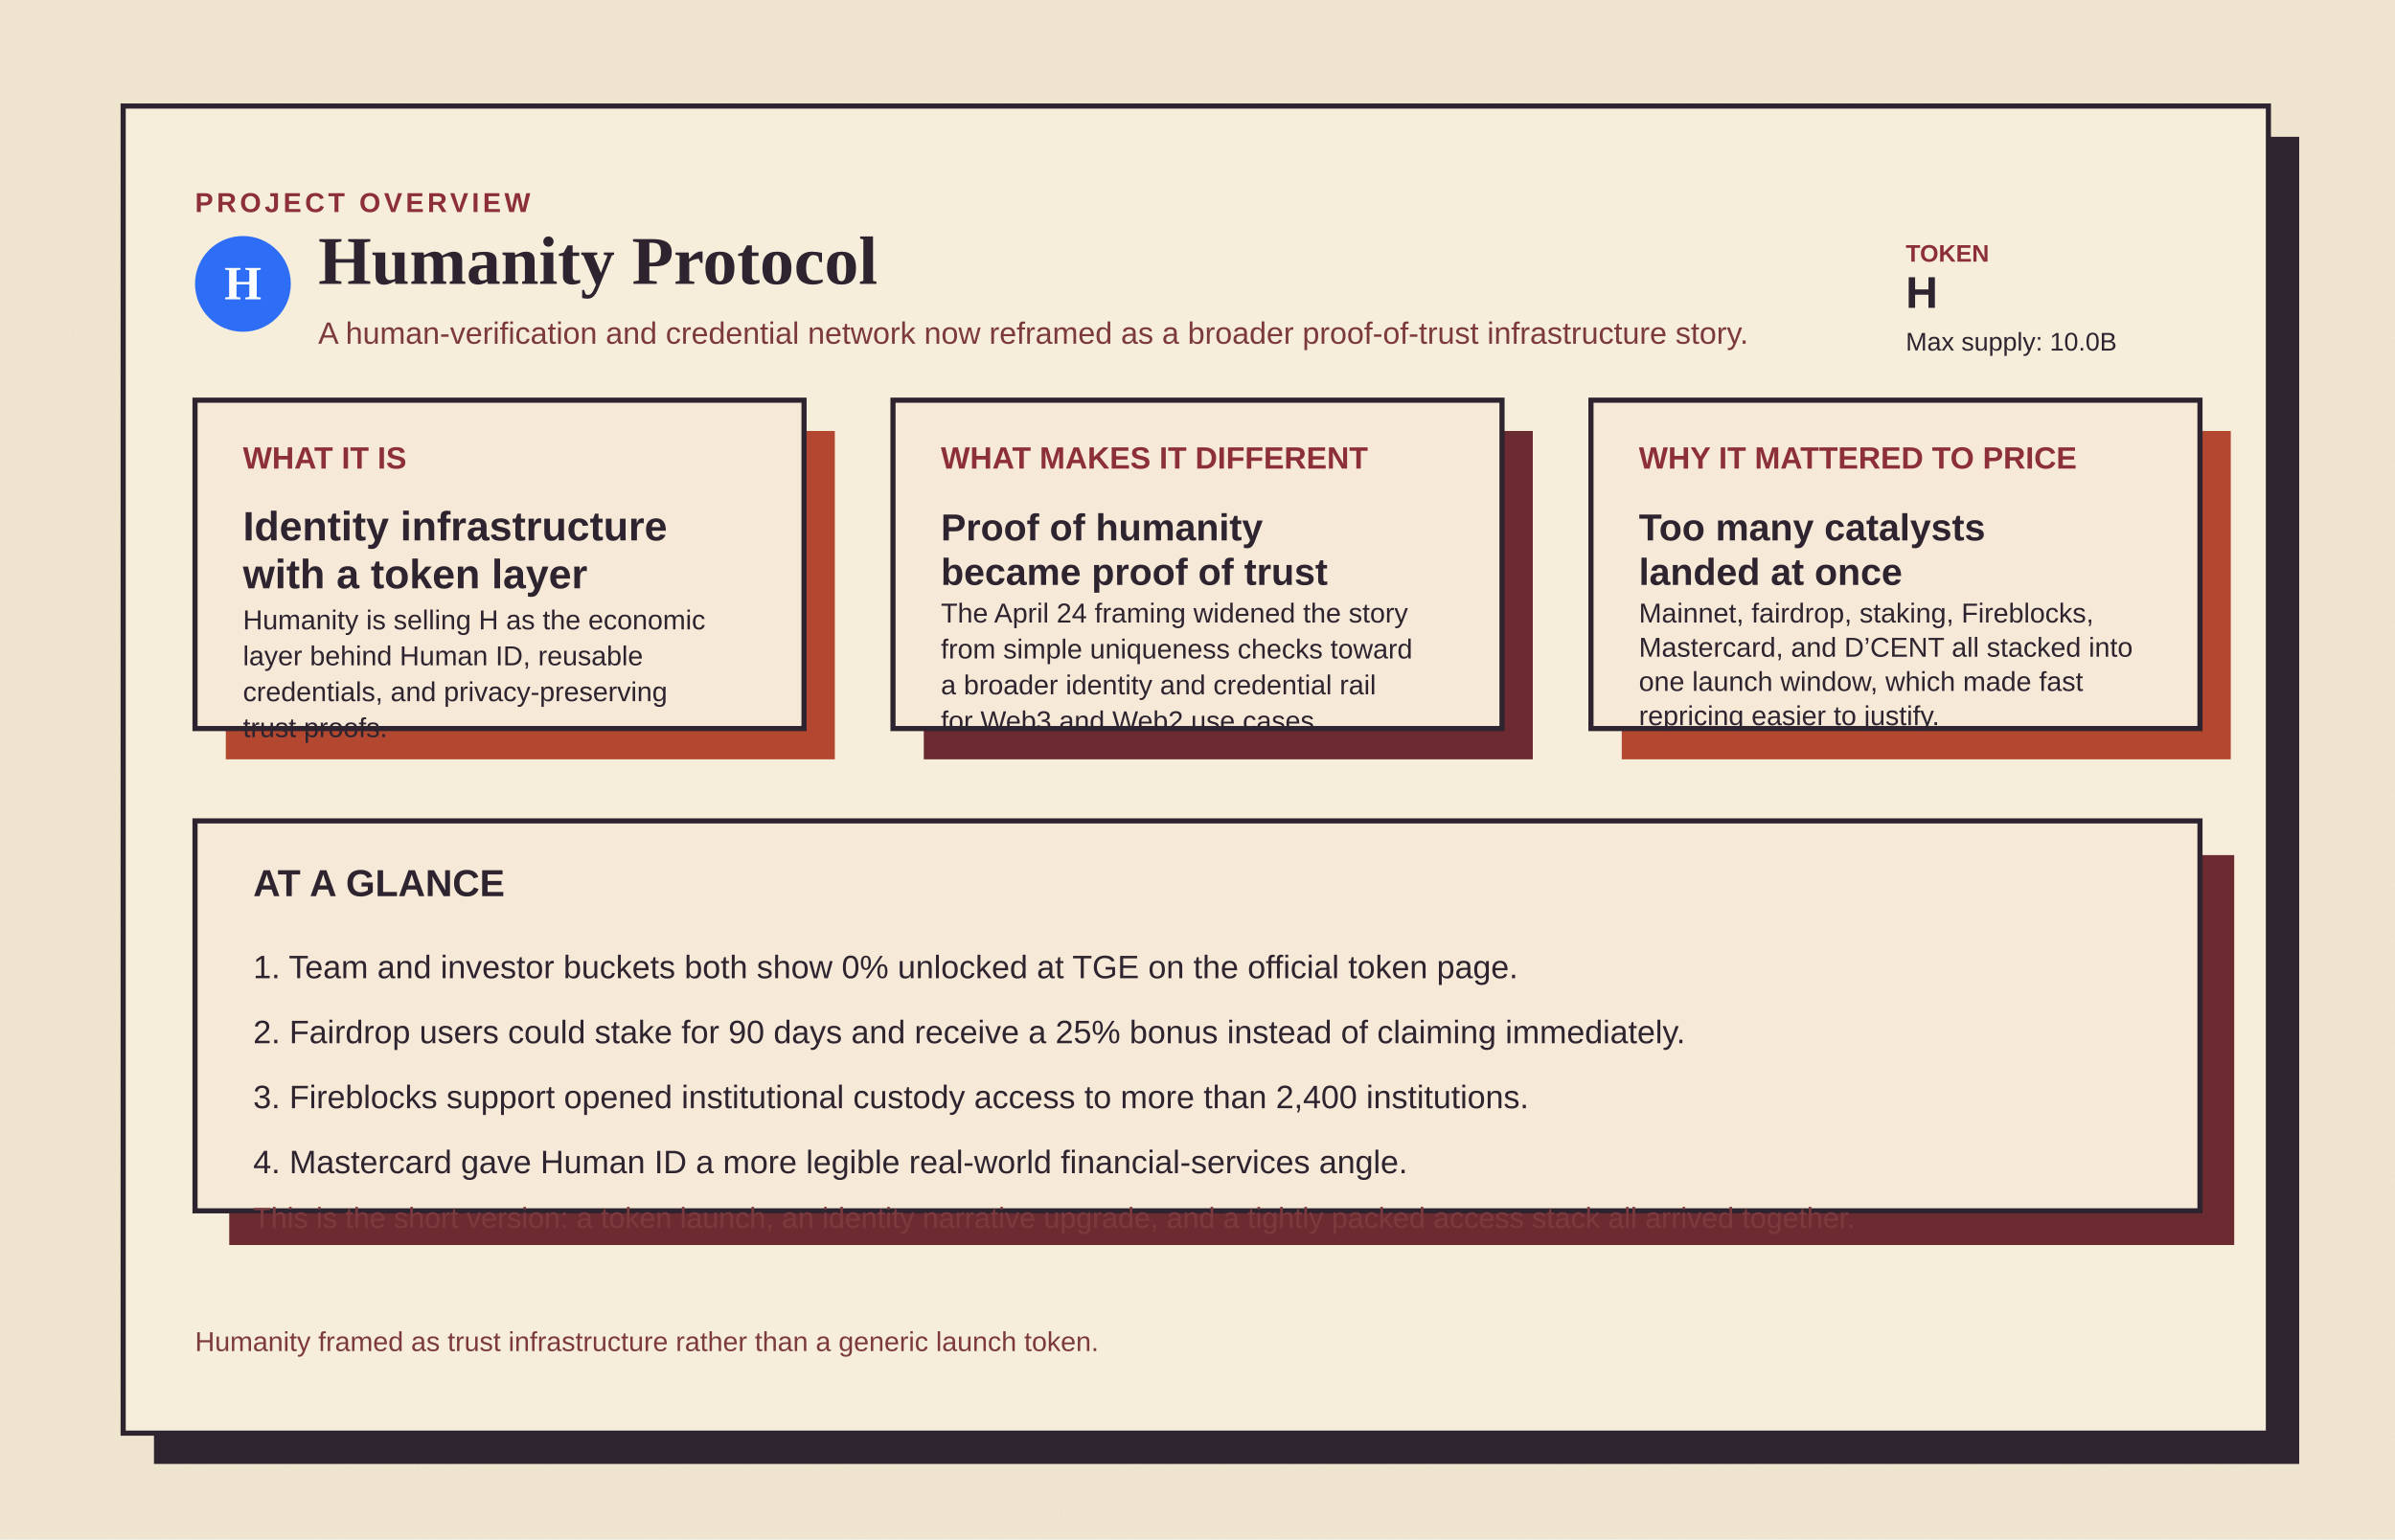
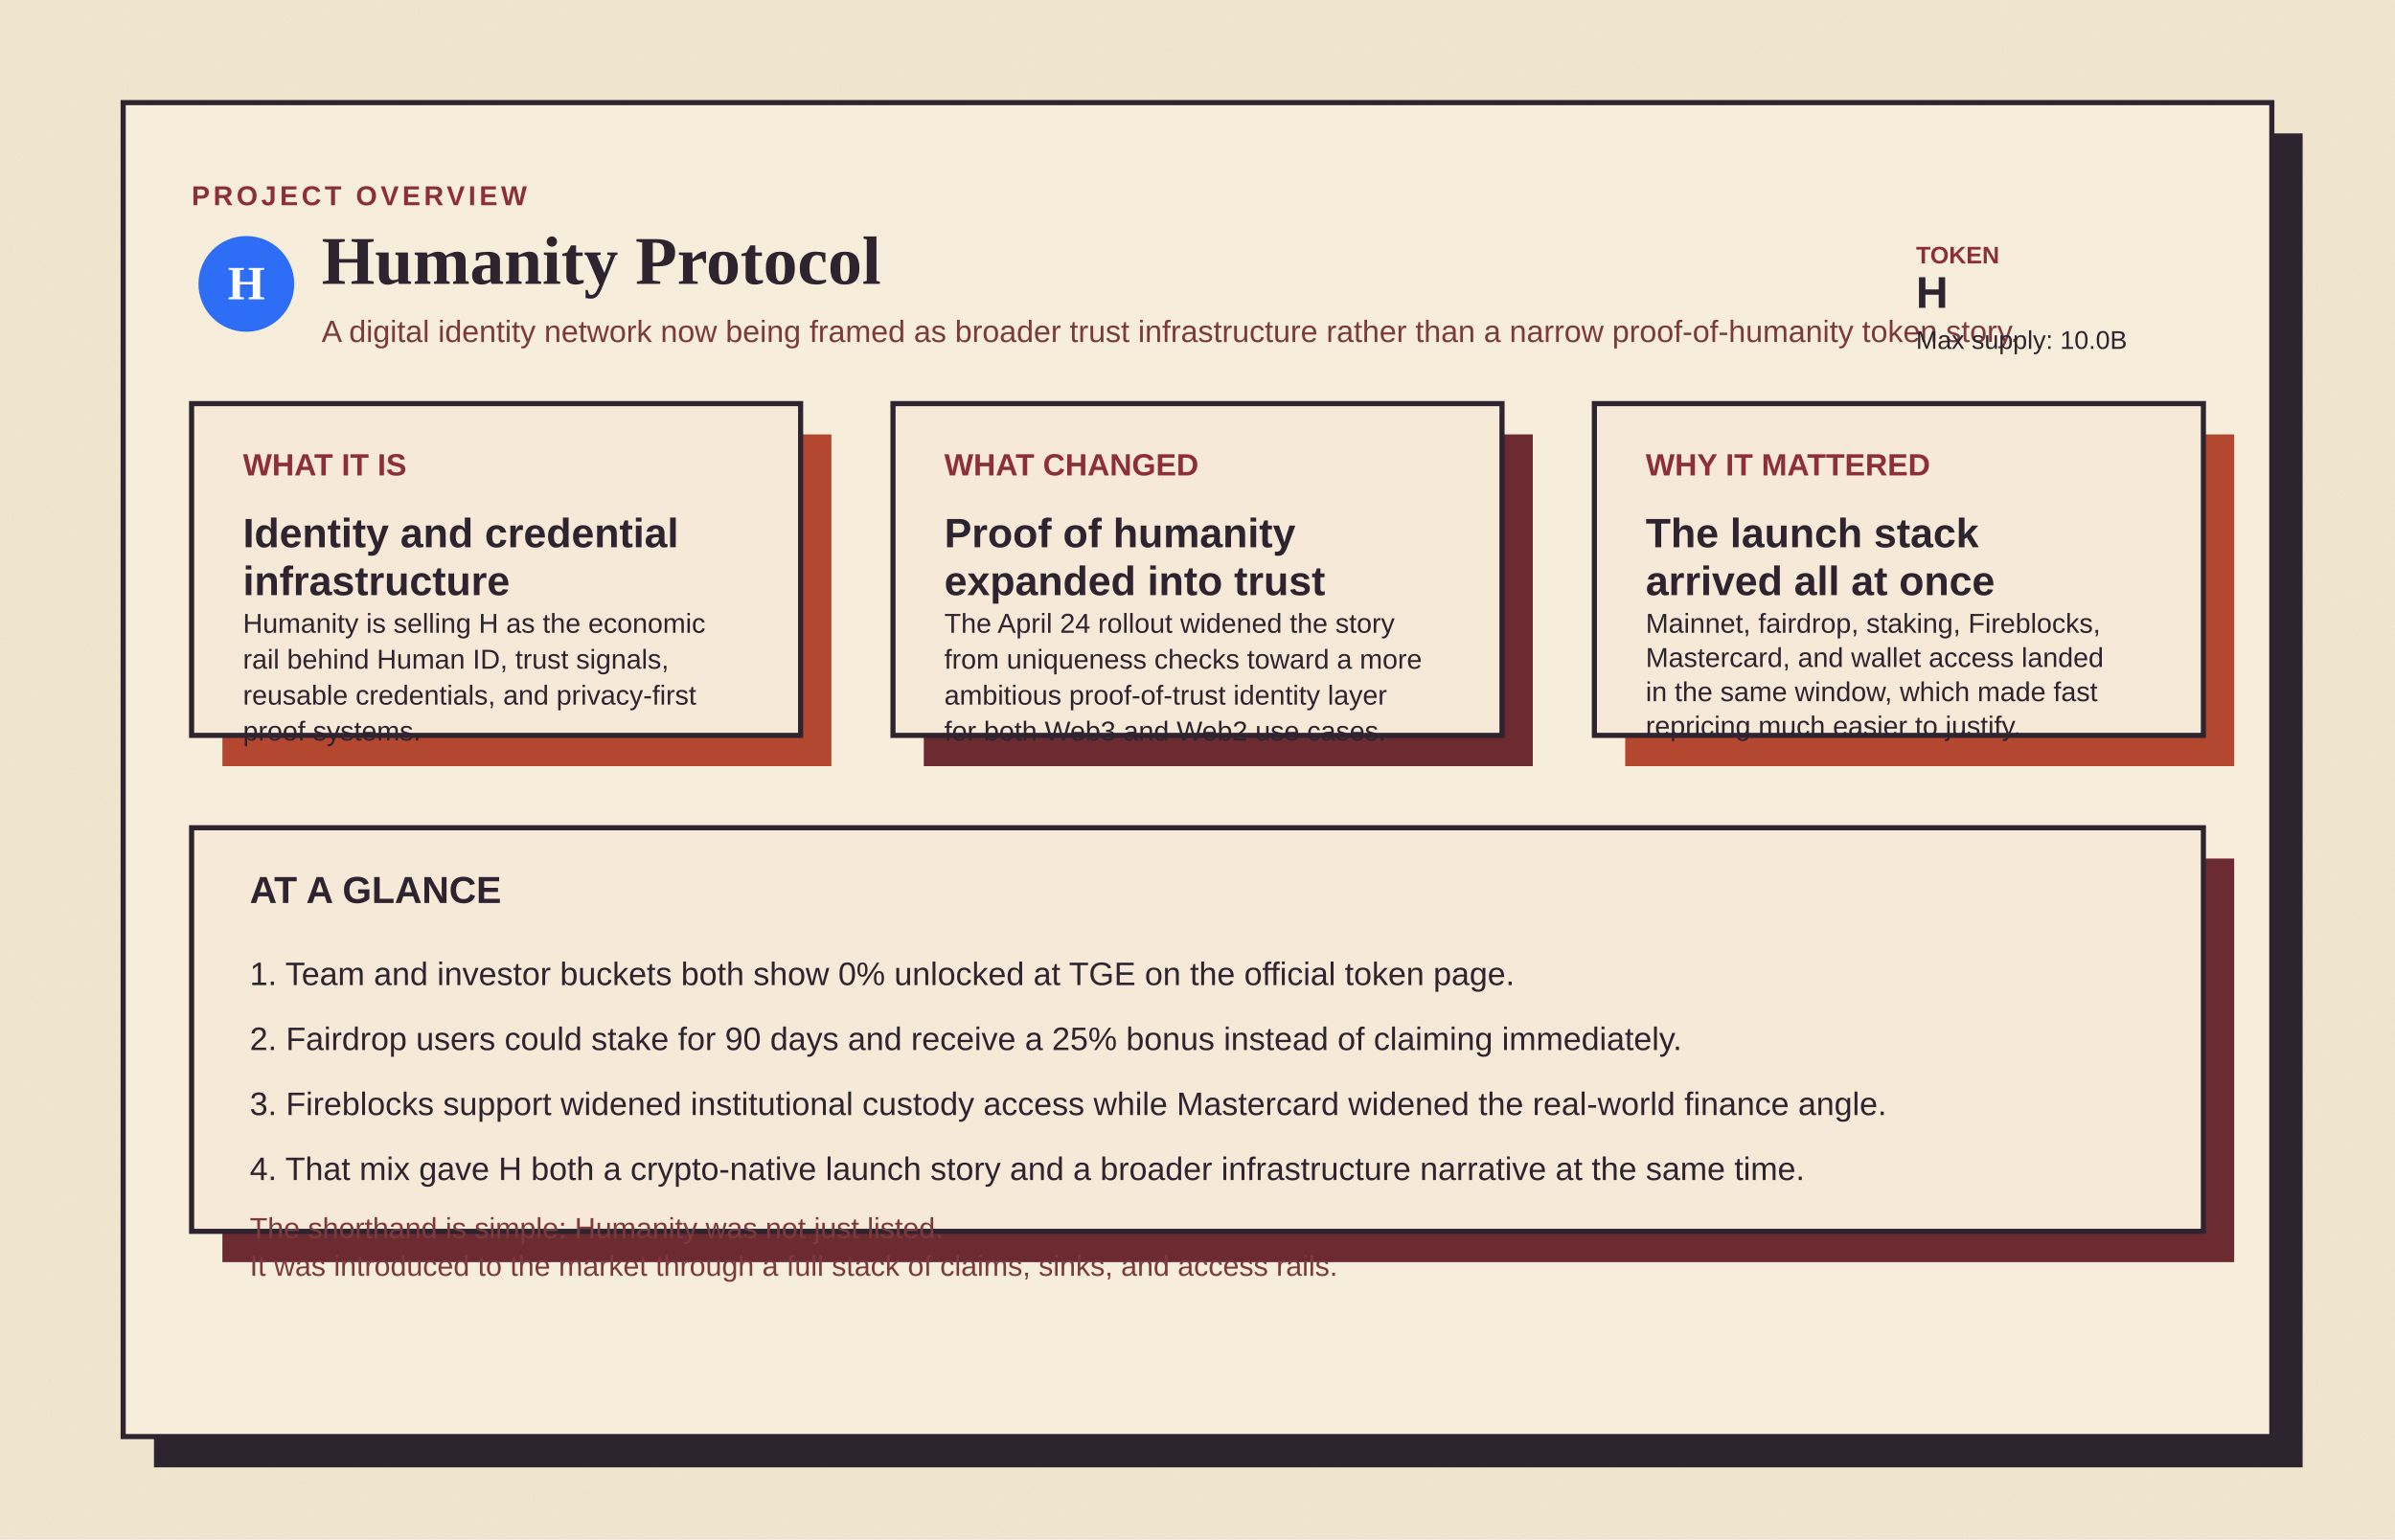
<svg xmlns="http://www.w3.org/2000/svg" width="1400" height="900" viewBox="0 0 1400 900" fill="none" role="img" aria-labelledby="title desc">
  <defs>
    <filter id="grain" x="-20%" y="-20%" width="140%" height="140%">
      <feTurbulence type="fractalNoise" baseFrequency="0.8" numOctaves="2" stitchTiles="stitch" result="noise" />
      <feColorMatrix in="noise" type="saturate" values="0" />
      <feComponentTransfer>
        <feFuncA type="table" tableValues="0 0.05" />
      </feComponentTransfer>
    </filter>
  </defs>
  <rect width="1400" height="900" fill="#F1E6CF" />
  <rect width="1400" height="900" fill="#F1E6CF" filter="url(#grain)" />
-   <rect x="72" y="62" width="1254" height="776" fill="#F6EEDB" />
-   <rect x="90" y="80" width="1254" height="776" fill="#2D2430" />
-   <rect x="72" y="62" width="1254" height="776" fill="#F6EEDB" stroke="#2D2430" stroke-width="3" />
-   <text x="114" y="124" fill="#8C2F39" font-family="Arial, Helvetica, sans-serif" font-size="16" font-weight="700" letter-spacing="2">PROJECT OVERVIEW</text>
-   <circle cx="142" cy="166" r="28" fill="#2E6DF6" />
-   <text x="142" y="175" text-anchor="middle" fill="#FFFFFF" font-family="Georgia, 'Times New Roman', serif" font-size="28" font-weight="700">H</text>
-   <text x="186" y="166" fill="#2D2430" font-family="Georgia, 'Times New Roman', serif" font-size="40" font-weight="700">Humanity Protocol</text>
-   <text x="186" y="201" fill="#7D3A3E" font-family="Arial, Helvetica, sans-serif" font-size="18">A human-verification and credential network now reframed as a broader proof-of-trust infrastructure story.</text>
-   <text x="1114" y="153" fill="#8C2F39" font-family="Arial, Helvetica, sans-serif" font-size="14" font-weight="700">TOKEN</text>
-   <text x="1114" y="180" fill="#2D2430" font-family="Arial, Helvetica, sans-serif" font-size="26" font-weight="700">H</text>
-   <text x="1114" y="205" fill="#2D2430" font-family="Arial, Helvetica, sans-serif" font-size="15">Max supply: 10.0B</text>
-   <rect x="114" y="234" width="356" height="192" fill="#E7A0A4" />
-   <rect x="132" y="252" width="356" height="192" fill="#B3472F" />
-   <rect x="114" y="234" width="356" height="192" fill="#F7E9D7" stroke="#2D2430" stroke-width="3" />
-   <text x="142" y="274" fill="#8C2F39" font-family="Arial, Helvetica, sans-serif" font-size="18" font-weight="700">WHAT IT IS</text>
-   <text x="142" y="316" fill="#2D2430" font-family="Arial, Helvetica, sans-serif" font-size="24" font-weight="700">
-     <tspan x="142" dy="0">Identity infrastructure</tspan>
-     <tspan x="142" dy="28">with a token layer</tspan>
+   <rect x="72" y="60" width="1256" height="780" fill="#F6EEDB" />
+   <rect x="90" y="78" width="1256" height="780" fill="#2D2430" />
+   <rect x="72" y="60" width="1256" height="780" fill="#F6EEDB" stroke="#2D2430" stroke-width="3" />
+   <text x="112" y="120" fill="#8C2F39" font-family="Arial, Helvetica, sans-serif" font-size="16" font-weight="700" letter-spacing="2">PROJECT OVERVIEW</text>
+   <circle cx="144" cy="166" r="28" fill="#2E6DF6" />
+   <text x="144" y="175" text-anchor="middle" fill="#FFFFFF" font-family="Georgia, 'Times New Roman', serif" font-size="28" font-weight="700">H</text>
+   <text x="188" y="166" fill="#2D2430" font-family="Georgia, 'Times New Roman', serif" font-size="40" font-weight="700">Humanity Protocol</text>
+   <text x="188" y="200" fill="#7D3A3E" font-family="Arial, Helvetica, sans-serif" font-size="18">A digital identity network now being framed as broader trust infrastructure rather than a narrow proof-of-humanity token story.</text>
+   <text x="1120" y="154" fill="#8C2F39" font-family="Arial, Helvetica, sans-serif" font-size="14" font-weight="700">TOKEN</text>
+   <text x="1120" y="180" fill="#2D2430" font-family="Arial, Helvetica, sans-serif" font-size="26" font-weight="700">H</text>
+   <text x="1120" y="204" fill="#2D2430" font-family="Arial, Helvetica, sans-serif" font-size="15">Max supply: 10.0B</text>
+   <rect x="112" y="236" width="356" height="194" fill="#E7A0A4" />
+   <rect x="130" y="254" width="356" height="194" fill="#B3472F" />
+   <rect x="112" y="236" width="356" height="194" fill="#F7E9D7" stroke="#2D2430" stroke-width="3" />
+   <text x="142" y="278" fill="#8C2F39" font-family="Arial, Helvetica, sans-serif" font-size="18" font-weight="700">WHAT IT IS</text>
+   <text x="142" y="320" fill="#2D2430" font-family="Arial, Helvetica, sans-serif" font-size="24" font-weight="700">
+     <tspan x="142" dy="0">Identity and credential</tspan>
+     <tspan x="142" dy="28">infrastructure</tspan>
  </text>
-   <text x="142" y="368" fill="#2D2430" font-family="Arial, Helvetica, sans-serif" font-size="16">
+   <text x="142" y="370" fill="#2D2430" font-family="Arial, Helvetica, sans-serif" font-size="16">
    <tspan x="142" dy="0">Humanity is selling H as the economic</tspan>
-     <tspan x="142" dy="21">layer behind Human ID, reusable</tspan>
-     <tspan x="142" dy="21">credentials, and privacy-preserving</tspan>
-     <tspan x="142" dy="21">trust proofs.</tspan>
+     <tspan x="142" dy="21">rail behind Human ID, trust signals,</tspan>
+     <tspan x="142" dy="21">reusable credentials, and privacy-first</tspan>
+     <tspan x="142" dy="21">proof systems.</tspan>
  </text>
-   <rect x="522" y="234" width="356" height="192" fill="#D98858" />
-   <rect x="540" y="252" width="356" height="192" fill="#6B2B30" />
-   <rect x="522" y="234" width="356" height="192" fill="#F7E9D7" stroke="#2D2430" stroke-width="3" />
-   <text x="550" y="274" fill="#8C2F39" font-family="Arial, Helvetica, sans-serif" font-size="18" font-weight="700">WHAT MAKES IT DIFFERENT</text>
-   <text x="550" y="316" fill="#2D2430" font-family="Arial, Helvetica, sans-serif" font-size="22" font-weight="700">
-     <tspan x="550" dy="0">Proof of humanity</tspan>
-     <tspan x="550" dy="26">became proof of trust</tspan>
+   <rect x="522" y="236" width="356" height="194" fill="#D98858" />
+   <rect x="540" y="254" width="356" height="194" fill="#6B2B30" />
+   <rect x="522" y="236" width="356" height="194" fill="#F7E9D7" stroke="#2D2430" stroke-width="3" />
+   <text x="552" y="278" fill="#8C2F39" font-family="Arial, Helvetica, sans-serif" font-size="18" font-weight="700">WHAT CHANGED</text>
+   <text x="552" y="320" fill="#2D2430" font-family="Arial, Helvetica, sans-serif" font-size="24" font-weight="700">
+     <tspan x="552" dy="0">Proof of humanity</tspan>
+     <tspan x="552" dy="28">expanded into trust</tspan>
  </text>
-   <text x="550" y="364" fill="#2D2430" font-family="Arial, Helvetica, sans-serif" font-size="16">
-     <tspan x="550" dy="0">The April 24 framing widened the story</tspan>
-     <tspan x="550" dy="21">from simple uniqueness checks toward</tspan>
-     <tspan x="550" dy="21">a broader identity and credential rail</tspan>
-     <tspan x="550" dy="21">for Web3 and Web2 use cases.</tspan>
+   <text x="552" y="370" fill="#2D2430" font-family="Arial, Helvetica, sans-serif" font-size="16">
+     <tspan x="552" dy="0">The April 24 rollout widened the story</tspan>
+     <tspan x="552" dy="21">from uniqueness checks toward a more</tspan>
+     <tspan x="552" dy="21">ambitious proof-of-trust identity layer</tspan>
+     <tspan x="552" dy="21">for both Web3 and Web2 use cases.</tspan>
  </text>
-   <rect x="930" y="234" width="356" height="192" fill="#E7A0A4" />
-   <rect x="948" y="252" width="356" height="192" fill="#B3472F" />
-   <rect x="930" y="234" width="356" height="192" fill="#F7E9D7" stroke="#2D2430" stroke-width="3" />
-   <text x="958" y="274" fill="#8C2F39" font-family="Arial, Helvetica, sans-serif" font-size="18" font-weight="700">WHY IT MATTERED TO PRICE</text>
-   <text x="958" y="316" fill="#2D2430" font-family="Arial, Helvetica, sans-serif" font-size="22" font-weight="700">
-     <tspan x="958" dy="0">Too many catalysts</tspan>
-     <tspan x="958" dy="26">landed at once</tspan>
+   <rect x="932" y="236" width="356" height="194" fill="#E7A0A4" />
+   <rect x="950" y="254" width="356" height="194" fill="#B3472F" />
+   <rect x="932" y="236" width="356" height="194" fill="#F7E9D7" stroke="#2D2430" stroke-width="3" />
+   <text x="962" y="278" fill="#8C2F39" font-family="Arial, Helvetica, sans-serif" font-size="18" font-weight="700">WHY IT MATTERED</text>
+   <text x="962" y="320" fill="#2D2430" font-family="Arial, Helvetica, sans-serif" font-size="24" font-weight="700">
+     <tspan x="962" dy="0">The launch stack</tspan>
+     <tspan x="962" dy="28">arrived all at once</tspan>
  </text>
-   <text x="958" y="364" fill="#2D2430" font-family="Arial, Helvetica, sans-serif" font-size="16">
-     <tspan x="958" dy="0">Mainnet, fairdrop, staking, Fireblocks,</tspan>
-     <tspan x="958" dy="20">Mastercard, and D’CENT all stacked into</tspan>
-     <tspan x="958" dy="20">one launch window, which made fast</tspan>
-     <tspan x="958" dy="20">repricing easier to justify.</tspan>
+   <text x="962" y="370" fill="#2D2430" font-family="Arial, Helvetica, sans-serif" font-size="16">
+     <tspan x="962" dy="0">Mainnet, fairdrop, staking, Fireblocks,</tspan>
+     <tspan x="962" dy="20">Mastercard, and wallet access landed</tspan>
+     <tspan x="962" dy="20">in the same window, which made fast</tspan>
+     <tspan x="962" dy="20">repricing much easier to justify.</tspan>
  </text>
-   <rect x="114" y="480" width="1172" height="228" fill="#D98858" />
-   <rect x="134" y="500" width="1172" height="228" fill="#6B2B30" />
-   <rect x="114" y="480" width="1172" height="228" fill="#F7E9D7" stroke="#2D2430" stroke-width="3" />
-   <text x="148" y="524" fill="#2D2430" font-family="Arial, Helvetica, sans-serif" font-size="22" font-weight="700">AT A GLANCE</text>
-   <text x="148" y="572" fill="#2D2430" font-family="Arial, Helvetica, sans-serif" font-size="19">1. Team and investor buckets both show 0% unlocked at TGE on the official token page.</text>
-   <text x="148" y="610" fill="#2D2430" font-family="Arial, Helvetica, sans-serif" font-size="19">2. Fairdrop users could stake for 90 days and receive a 25% bonus instead of claiming immediately.</text>
-   <text x="148" y="648" fill="#2D2430" font-family="Arial, Helvetica, sans-serif" font-size="19">3. Fireblocks support opened institutional custody access to more than 2,400 institutions.</text>
-   <text x="148" y="686" fill="#2D2430" font-family="Arial, Helvetica, sans-serif" font-size="19">4. Mastercard gave Human ID a more legible real-world financial-services angle.</text>
-   <text x="148" y="718" fill="#7D3A3E" font-family="Arial, Helvetica, sans-serif" font-size="17">
-     <tspan x="148" dy="0">This is the short version: a token launch, an identity narrative upgrade, and a tightly packed access stack all arrived together.</tspan>
+   <rect x="112" y="484" width="1176" height="236" fill="#D98858" />
+   <rect x="130" y="502" width="1176" height="236" fill="#6B2B30" />
+   <rect x="112" y="484" width="1176" height="236" fill="#F7E9D7" stroke="#2D2430" stroke-width="3" />
+   <text x="146" y="528" fill="#2D2430" font-family="Arial, Helvetica, sans-serif" font-size="22" font-weight="700">AT A GLANCE</text>
+   <text x="146" y="576" fill="#2D2430" font-family="Arial, Helvetica, sans-serif" font-size="19">1. Team and investor buckets both show 0% unlocked at TGE on the official token page.</text>
+   <text x="146" y="614" fill="#2D2430" font-family="Arial, Helvetica, sans-serif" font-size="19">2. Fairdrop users could stake for 90 days and receive a 25% bonus instead of claiming immediately.</text>
+   <text x="146" y="652" fill="#2D2430" font-family="Arial, Helvetica, sans-serif" font-size="19">3. Fireblocks support widened institutional custody access while Mastercard widened the real-world finance angle.</text>
+   <text x="146" y="690" fill="#2D2430" font-family="Arial, Helvetica, sans-serif" font-size="19">4. That mix gave H both a crypto-native launch story and a broader infrastructure narrative at the same time.</text>
+   <text x="146" y="724" fill="#7D3A3E" font-family="Arial, Helvetica, sans-serif" font-size="17">
+     <tspan x="146" dy="0">The shorthand is simple: Humanity was not just listed.</tspan>
+     <tspan x="146" dy="22">It was introduced to the market through a full stack of claims, sinks, and access rails.</tspan>
  </text>
-   <text x="114" y="790" fill="#7D3A3E" font-family="Arial, Helvetica, sans-serif" font-size="16">Humanity framed as trust infrastructure rather than a generic launch token.</text>
</svg>
